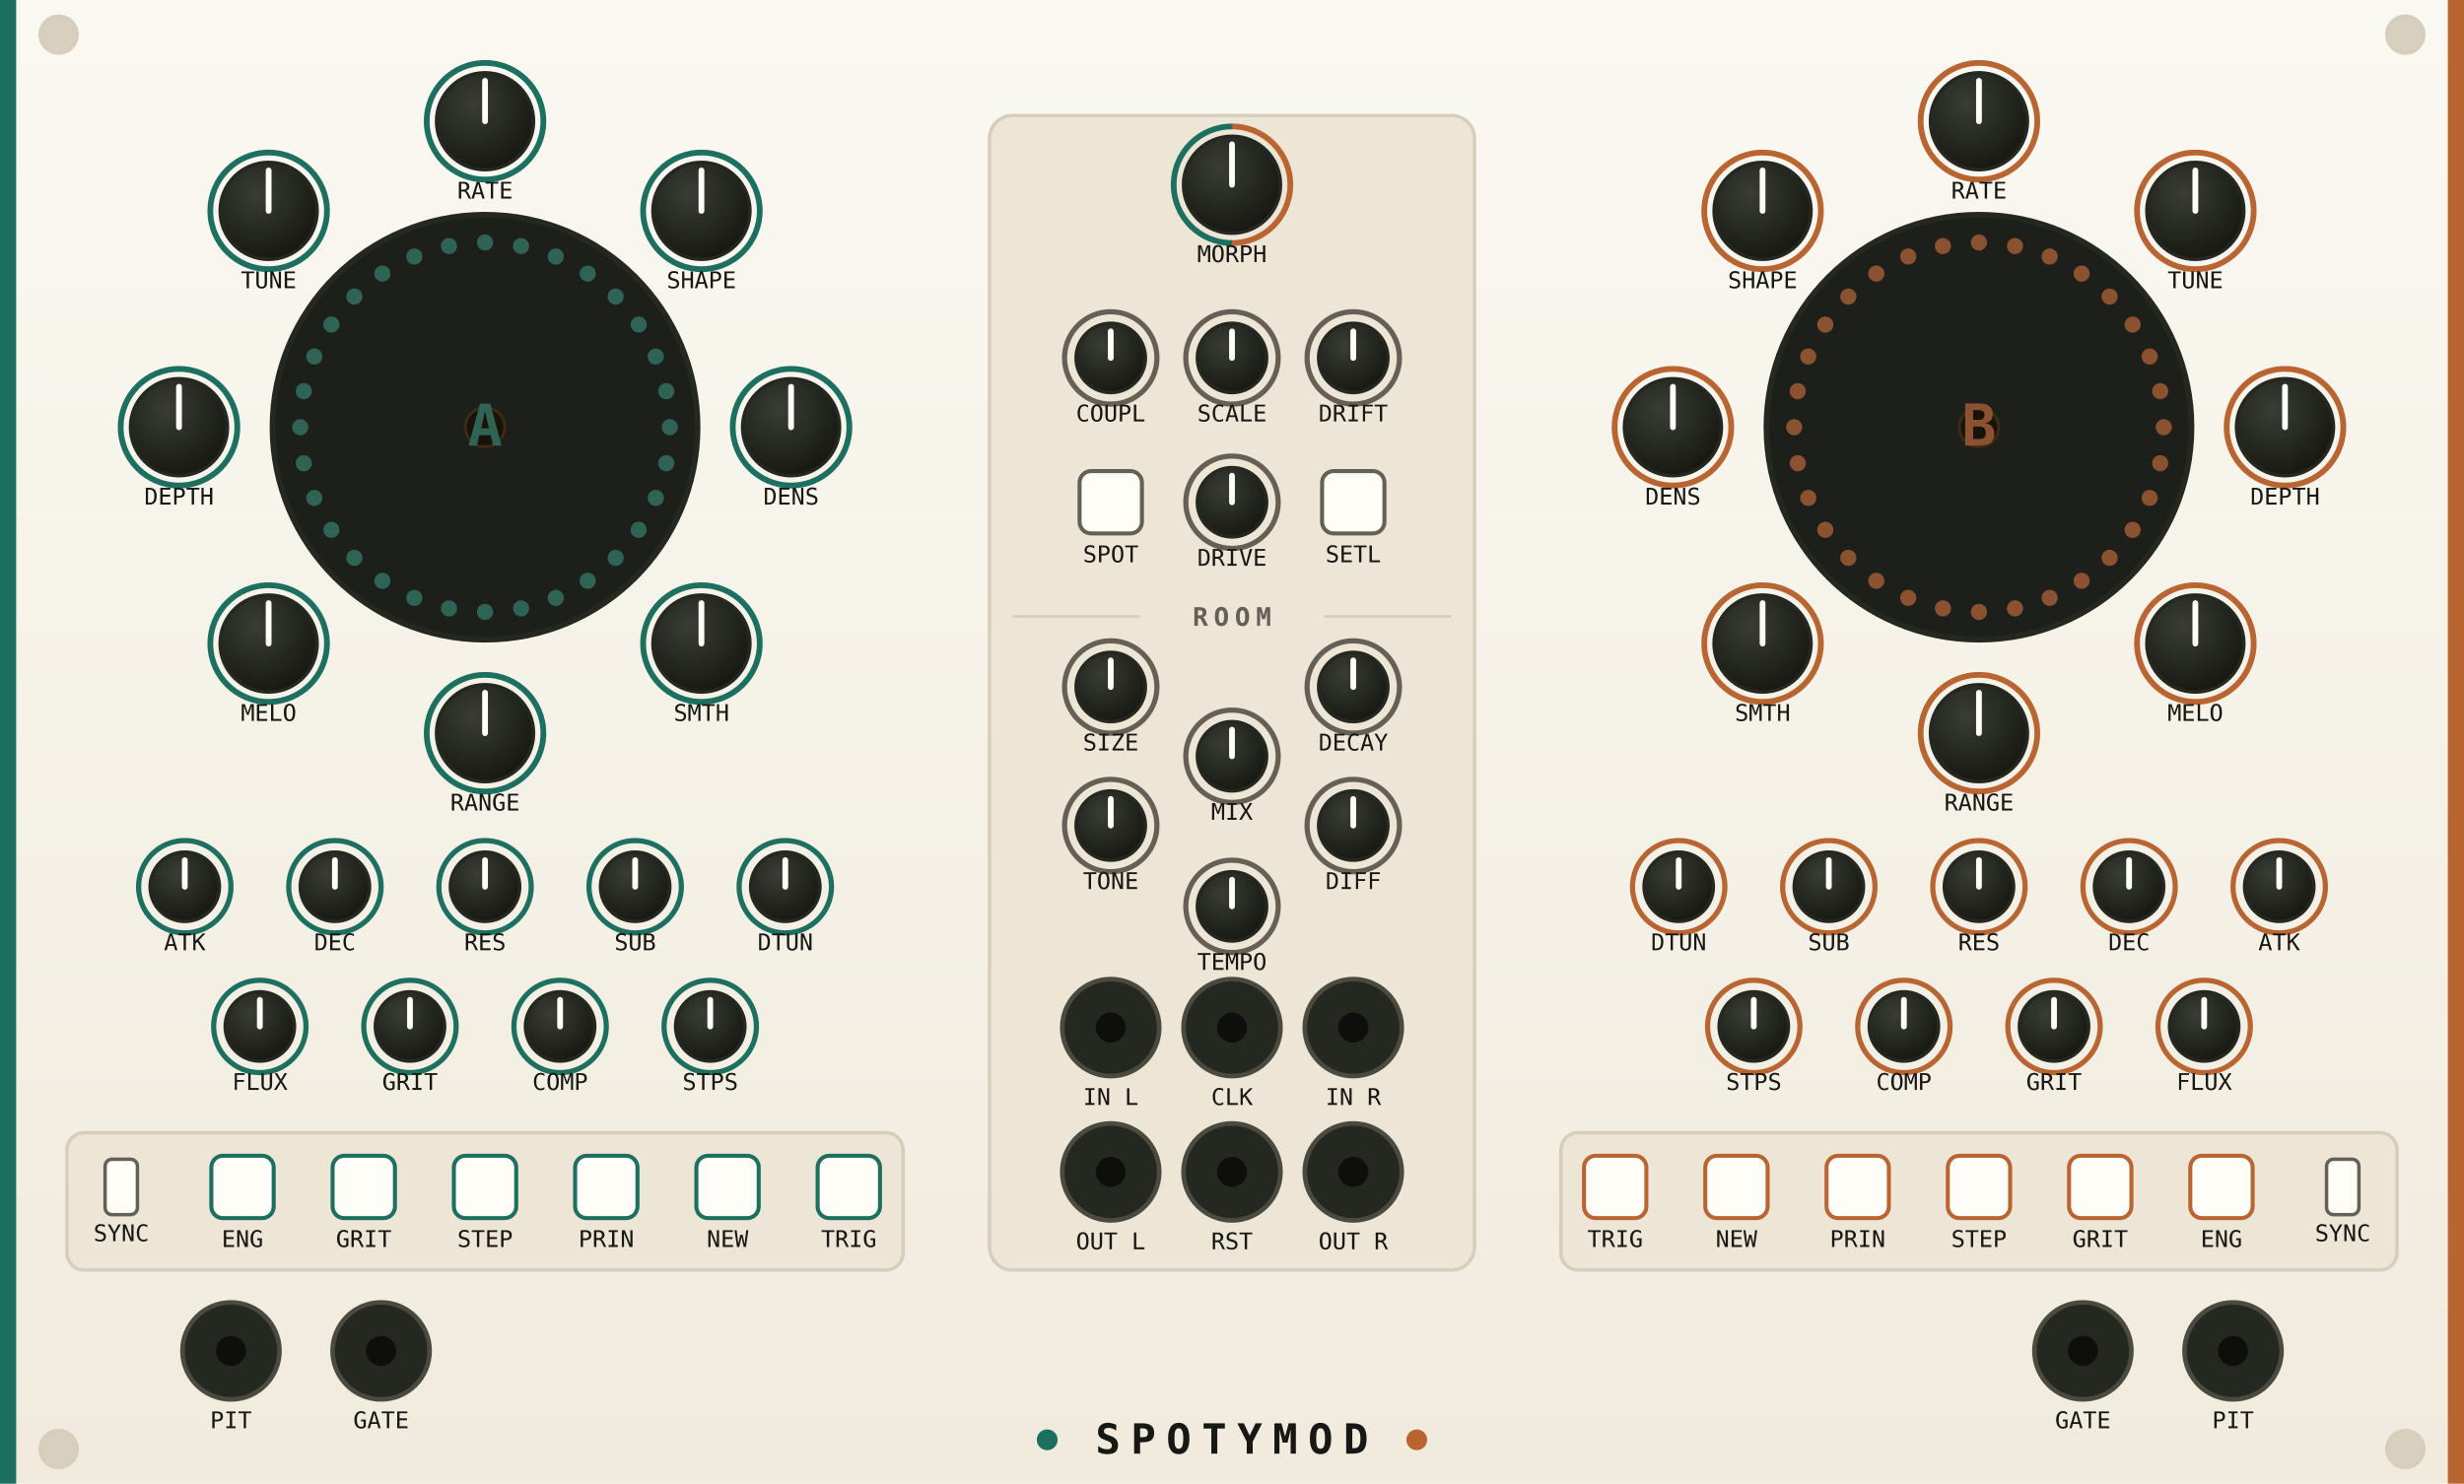
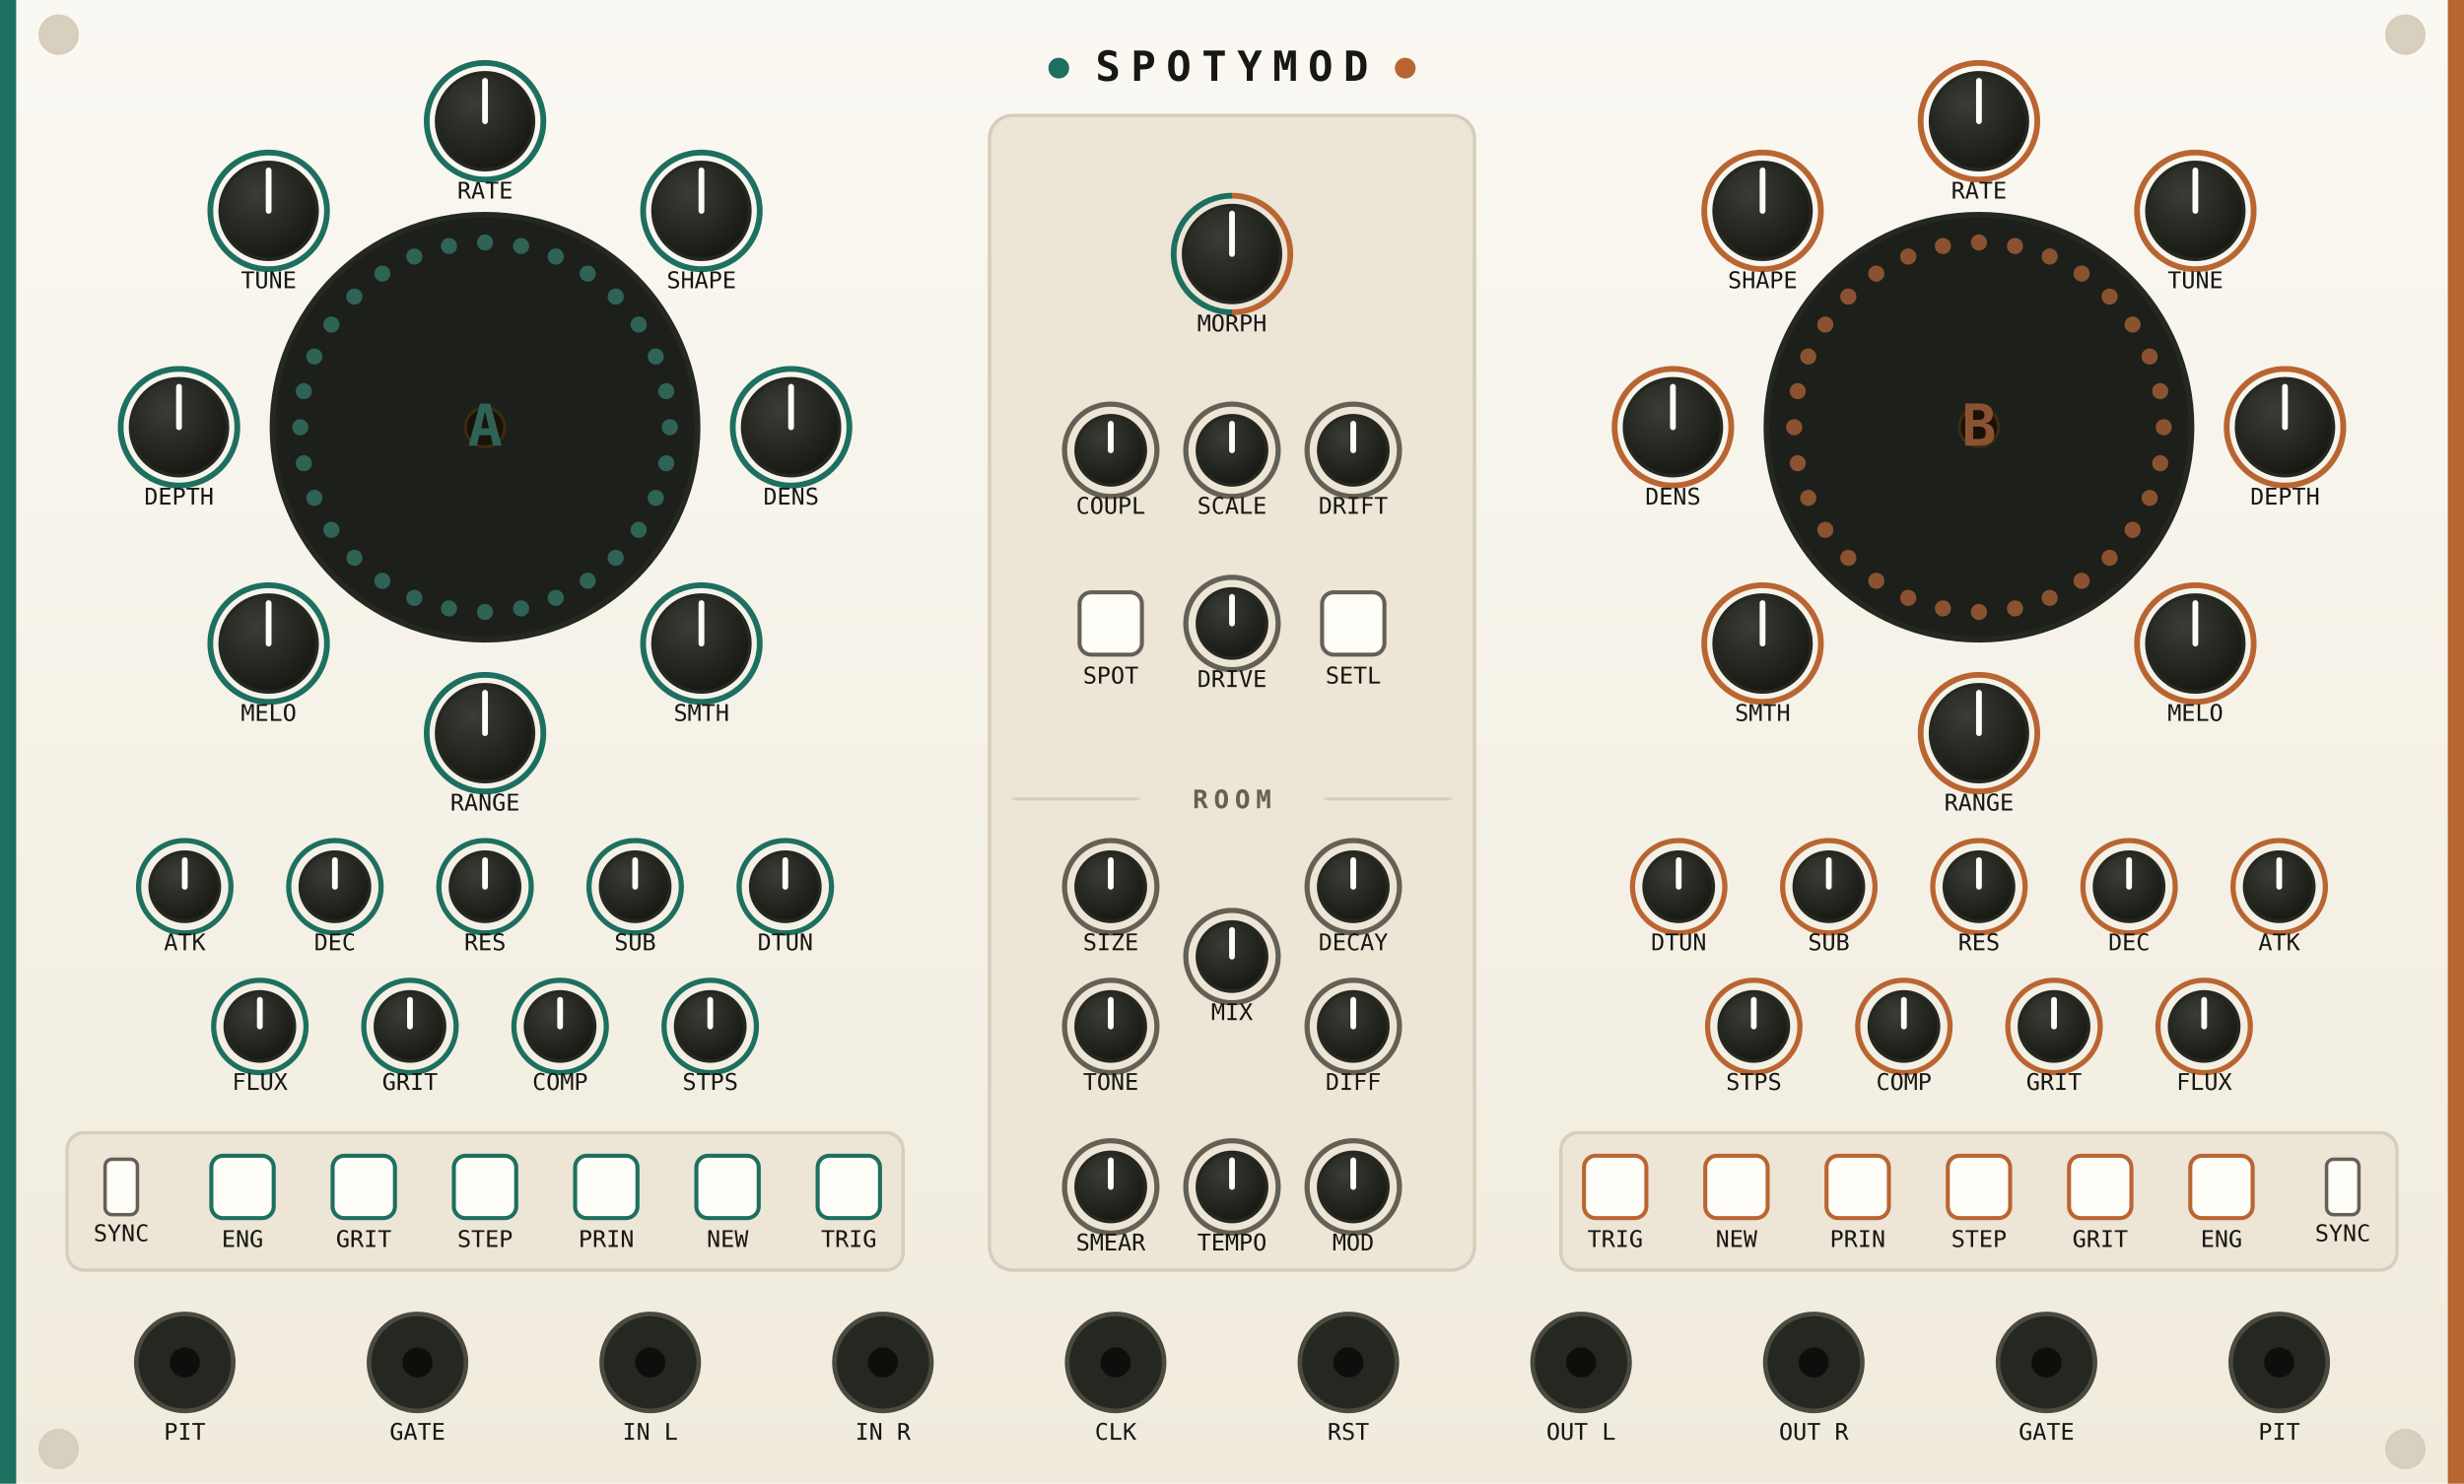
<svg xmlns="http://www.w3.org/2000/svg" width="213.360mm" height="128.500mm" viewBox="0 0 213.360 128.500">
  <defs>
    <radialGradient id="knobCap" cx="38%" cy="32%" r="75%">
      <stop offset="0%" stop-color="#3a3d35" />
      <stop offset="55%" stop-color="#252721" />
      <stop offset="100%" stop-color="#15160f" />
    </radialGradient>
    <linearGradient id="plate" x1="0" y1="0" x2="0" y2="1">
      <stop offset="0%" stop-color="#faf8f2" />
      <stop offset="100%" stop-color="#f0ebdd" />
    </linearGradient>
  </defs>
  <rect x="0" y="0" width="213.360" height="128.500" fill="url(#plate)" />
  <rect x="0" y="0" width="1.4" height="128.500" fill="#1d6f5f" />
  <rect x="211.960" y="0" width="1.4" height="128.500" fill="#b96532" />
  <circle cx="5.080" cy="3.000" r="1.6" fill="#d8d0bf" stroke="#d7cdbb" stroke-width="0.3" />
  <circle cx="5.080" cy="125.500" r="1.6" fill="#d8d0bf" stroke="#d7cdbb" stroke-width="0.3" />
  <circle cx="208.280" cy="3.000" r="1.6" fill="#d8d0bf" stroke="#d7cdbb" stroke-width="0.3" />
  <circle cx="208.280" cy="125.500" r="1.6" fill="#d8d0bf" stroke="#d7cdbb" stroke-width="0.3" />
  <rect x="85.680" y="10.0" width="42.0" height="100.0" rx="2" fill="#ede5d6" stroke="#d7cdbb" stroke-width="0.3" />
  <circle cx="42.000" cy="37.000" r="18.400" fill="#1d1f1a" stroke="#252721" stroke-width="0.5" />
  <circle cx="42.000" cy="21.000" r="0.7" fill="#2e6355" />
  <circle cx="45.121" cy="21.307" r="0.7" fill="#2e6355" />
  <circle cx="48.123" cy="22.218" r="0.7" fill="#2e6355" />
  <circle cx="50.889" cy="23.696" r="0.7" fill="#2e6355" />
  <circle cx="53.314" cy="25.686" r="0.7" fill="#2e6355" />
  <circle cx="55.304" cy="28.111" r="0.7" fill="#2e6355" />
  <circle cx="56.782" cy="30.877" r="0.7" fill="#2e6355" />
  <circle cx="57.693" cy="33.879" r="0.7" fill="#2e6355" />
  <circle cx="58.000" cy="37.000" r="0.7" fill="#2e6355" />
  <circle cx="57.693" cy="40.121" r="0.7" fill="#2e6355" />
  <circle cx="56.782" cy="43.123" r="0.7" fill="#2e6355" />
  <circle cx="55.304" cy="45.889" r="0.7" fill="#2e6355" />
  <circle cx="53.314" cy="48.314" r="0.7" fill="#2e6355" />
  <circle cx="50.889" cy="50.304" r="0.7" fill="#2e6355" />
  <circle cx="48.123" cy="51.782" r="0.7" fill="#2e6355" />
  <circle cx="45.121" cy="52.693" r="0.7" fill="#2e6355" />
  <circle cx="42.000" cy="53.000" r="0.7" fill="#2e6355" />
  <circle cx="38.879" cy="52.693" r="0.7" fill="#2e6355" />
  <circle cx="35.877" cy="51.782" r="0.7" fill="#2e6355" />
  <circle cx="33.111" cy="50.304" r="0.7" fill="#2e6355" />
  <circle cx="30.686" cy="48.314" r="0.7" fill="#2e6355" />
  <circle cx="28.696" cy="45.889" r="0.7" fill="#2e6355" />
  <circle cx="27.218" cy="43.123" r="0.7" fill="#2e6355" />
  <circle cx="26.307" cy="40.121" r="0.7" fill="#2e6355" />
  <circle cx="26.000" cy="37.000" r="0.7" fill="#2e6355" />
  <circle cx="26.307" cy="33.879" r="0.7" fill="#2e6355" />
  <circle cx="27.218" cy="30.877" r="0.7" fill="#2e6355" />
  <circle cx="28.696" cy="28.111" r="0.7" fill="#2e6355" />
  <circle cx="30.686" cy="25.686" r="0.7" fill="#2e6355" />
  <circle cx="33.111" cy="23.696" r="0.7" fill="#2e6355" />
  <circle cx="35.877" cy="22.218" r="0.7" fill="#2e6355" />
  <circle cx="38.879" cy="21.307" r="0.7" fill="#2e6355" />
  <circle cx="171.360" cy="37.000" r="18.400" fill="#1d1f1a" stroke="#252721" stroke-width="0.5" />
  <circle cx="171.360" cy="21.000" r="0.7" fill="#8a5230" />
  <circle cx="174.481" cy="21.307" r="0.7" fill="#8a5230" />
  <circle cx="177.483" cy="22.218" r="0.7" fill="#8a5230" />
  <circle cx="180.249" cy="23.696" r="0.7" fill="#8a5230" />
  <circle cx="182.674" cy="25.686" r="0.7" fill="#8a5230" />
  <circle cx="184.664" cy="28.111" r="0.7" fill="#8a5230" />
  <circle cx="186.142" cy="30.877" r="0.7" fill="#8a5230" />
  <circle cx="187.053" cy="33.879" r="0.7" fill="#8a5230" />
  <circle cx="187.360" cy="37.000" r="0.7" fill="#8a5230" />
  <circle cx="187.053" cy="40.121" r="0.7" fill="#8a5230" />
  <circle cx="186.142" cy="43.123" r="0.7" fill="#8a5230" />
  <circle cx="184.664" cy="45.889" r="0.7" fill="#8a5230" />
  <circle cx="182.674" cy="48.314" r="0.7" fill="#8a5230" />
  <circle cx="180.249" cy="50.304" r="0.7" fill="#8a5230" />
  <circle cx="177.483" cy="51.782" r="0.7" fill="#8a5230" />
  <circle cx="174.481" cy="52.693" r="0.7" fill="#8a5230" />
  <circle cx="171.360" cy="53.000" r="0.7" fill="#8a5230" />
  <circle cx="168.239" cy="52.693" r="0.7" fill="#8a5230" />
  <circle cx="165.237" cy="51.782" r="0.7" fill="#8a5230" />
  <circle cx="162.471" cy="50.304" r="0.7" fill="#8a5230" />
  <circle cx="160.046" cy="48.314" r="0.7" fill="#8a5230" />
  <circle cx="158.056" cy="45.889" r="0.7" fill="#8a5230" />
  <circle cx="156.578" cy="43.123" r="0.7" fill="#8a5230" />
  <circle cx="155.667" cy="40.121" r="0.7" fill="#8a5230" />
  <circle cx="155.360" cy="37.000" r="0.7" fill="#8a5230" />
  <circle cx="155.667" cy="33.879" r="0.7" fill="#8a5230" />
  <circle cx="156.578" cy="30.877" r="0.7" fill="#8a5230" />
  <circle cx="158.056" cy="28.111" r="0.7" fill="#8a5230" />
  <circle cx="160.046" cy="25.686" r="0.7" fill="#8a5230" />
  <circle cx="162.471" cy="23.696" r="0.7" fill="#8a5230" />
  <circle cx="165.237" cy="22.218" r="0.7" fill="#8a5230" />
  <circle cx="168.239" cy="21.307" r="0.7" fill="#8a5230" />
  <rect x="5.800" y="98.1" width="72.4" height="11.9" rx="1.5" fill="#ede5d6" stroke="#d7cdbb" stroke-width="0.3" />
  <rect x="135.160" y="98.1" width="72.4" height="11.9" rx="1.5" fill="#ede5d6" stroke="#d7cdbb" stroke-width="0.3" />
-   <line x1="87.680" y1="53.4" x2="98.680" y2="53.4" stroke="#d7cdbb" stroke-width="0.25" />
-   <line x1="114.680" y1="53.4" x2="125.680" y2="53.4" stroke="#d7cdbb" stroke-width="0.25" />
-   <circle cx="90.680" cy="124.700" r="0.9" fill="#1d6f5f" />
-   <circle cx="122.680" cy="124.700" r="0.9" fill="#b96532" />
+   <line x1="87.680" y1="69.2" x2="98.680" y2="69.2" stroke="#d7cdbb" stroke-width="0.25" />
+   <line x1="114.680" y1="69.2" x2="125.680" y2="69.2" stroke="#d7cdbb" stroke-width="0.25" />
+   <circle cx="91.680" cy="5.9" r="0.9" fill="#1d6f5f" />
+   <circle cx="121.680" cy="5.9" r="0.9" fill="#b96532" />
  <circle cx="42.000" cy="10.500" r="5.050" fill="none" stroke="#1d6f5f" stroke-width="0.5" />
  <circle cx="42.000" cy="10.500" r="4.200" fill="url(#knobCap)" stroke="#252721" stroke-width="0.3" />
  <line x1="42.000" y1="10.500" x2="42.000" y2="7.000" stroke="#fffdf7" stroke-width="0.5" stroke-linecap="round" />
  <text x="42.000" y="17.200" fill="#171713" text-anchor="middle" font-family="monospace" font-size="2.0">RATE</text>
  <circle cx="60.738" cy="18.262" r="5.050" fill="none" stroke="#1d6f5f" stroke-width="0.5" />
  <circle cx="60.738" cy="18.262" r="4.200" fill="url(#knobCap)" stroke="#252721" stroke-width="0.3" />
  <line x1="60.738" y1="18.262" x2="60.738" y2="14.762" stroke="#fffdf7" stroke-width="0.5" stroke-linecap="round" />
  <text x="60.738" y="24.962" fill="#171713" text-anchor="middle" font-family="monospace" font-size="2.0">SHAPE</text>
  <circle cx="68.500" cy="37.000" r="5.050" fill="none" stroke="#1d6f5f" stroke-width="0.5" />
  <circle cx="68.500" cy="37.000" r="4.200" fill="url(#knobCap)" stroke="#252721" stroke-width="0.3" />
  <line x1="68.500" y1="37.000" x2="68.500" y2="33.500" stroke="#fffdf7" stroke-width="0.5" stroke-linecap="round" />
  <text x="68.500" y="43.700" fill="#171713" text-anchor="middle" font-family="monospace" font-size="2.0">DENS</text>
  <circle cx="60.738" cy="55.738" r="5.050" fill="none" stroke="#1d6f5f" stroke-width="0.5" />
  <circle cx="60.738" cy="55.738" r="4.200" fill="url(#knobCap)" stroke="#252721" stroke-width="0.3" />
  <line x1="60.738" y1="55.738" x2="60.738" y2="52.238" stroke="#fffdf7" stroke-width="0.5" stroke-linecap="round" />
  <text x="60.738" y="62.438" fill="#171713" text-anchor="middle" font-family="monospace" font-size="2.0">SMTH</text>
  <circle cx="42.000" cy="63.500" r="5.050" fill="none" stroke="#1d6f5f" stroke-width="0.5" />
  <circle cx="42.000" cy="63.500" r="4.200" fill="url(#knobCap)" stroke="#252721" stroke-width="0.3" />
  <line x1="42.000" y1="63.500" x2="42.000" y2="60.000" stroke="#fffdf7" stroke-width="0.5" stroke-linecap="round" />
  <text x="42.000" y="70.200" fill="#171713" text-anchor="middle" font-family="monospace" font-size="2.0">RANGE</text>
  <circle cx="23.262" cy="55.738" r="5.050" fill="none" stroke="#1d6f5f" stroke-width="0.5" />
  <circle cx="23.262" cy="55.738" r="4.200" fill="url(#knobCap)" stroke="#252721" stroke-width="0.3" />
  <line x1="23.262" y1="55.738" x2="23.262" y2="52.238" stroke="#fffdf7" stroke-width="0.5" stroke-linecap="round" />
  <text x="23.262" y="62.438" fill="#171713" text-anchor="middle" font-family="monospace" font-size="2.0">MELO</text>
  <circle cx="15.500" cy="37.000" r="5.050" fill="none" stroke="#1d6f5f" stroke-width="0.5" />
  <circle cx="15.500" cy="37.000" r="4.200" fill="url(#knobCap)" stroke="#252721" stroke-width="0.3" />
  <line x1="15.500" y1="37.000" x2="15.500" y2="33.500" stroke="#fffdf7" stroke-width="0.5" stroke-linecap="round" />
  <text x="15.500" y="43.700" fill="#171713" text-anchor="middle" font-family="monospace" font-size="2.0">DEPTH</text>
  <circle cx="23.262" cy="18.262" r="5.050" fill="none" stroke="#1d6f5f" stroke-width="0.5" />
  <circle cx="23.262" cy="18.262" r="4.200" fill="url(#knobCap)" stroke="#252721" stroke-width="0.3" />
  <line x1="23.262" y1="18.262" x2="23.262" y2="14.762" stroke="#fffdf7" stroke-width="0.5" stroke-linecap="round" />
  <text x="23.262" y="24.962" fill="#171713" text-anchor="middle" font-family="monospace" font-size="2.0">TUNE</text>
  <circle cx="16.000" cy="76.800" r="4.000" fill="none" stroke="#1d6f5f" stroke-width="0.45" />
  <circle cx="16.000" cy="76.800" r="3.000" fill="url(#knobCap)" stroke="#252721" stroke-width="0.3" />
  <line x1="16.000" y1="76.800" x2="16.000" y2="74.500" stroke="#fffdf7" stroke-width="0.5" stroke-linecap="round" />
  <text x="16.000" y="82.300" fill="#171713" text-anchor="middle" font-family="monospace" font-size="2.0">ATK</text>
  <circle cx="29.000" cy="76.800" r="4.000" fill="none" stroke="#1d6f5f" stroke-width="0.45" />
  <circle cx="29.000" cy="76.800" r="3.000" fill="url(#knobCap)" stroke="#252721" stroke-width="0.3" />
  <line x1="29.000" y1="76.800" x2="29.000" y2="74.500" stroke="#fffdf7" stroke-width="0.5" stroke-linecap="round" />
  <text x="29.000" y="82.300" fill="#171713" text-anchor="middle" font-family="monospace" font-size="2.0">DEC</text>
  <circle cx="42.000" cy="76.800" r="4.000" fill="none" stroke="#1d6f5f" stroke-width="0.45" />
  <circle cx="42.000" cy="76.800" r="3.000" fill="url(#knobCap)" stroke="#252721" stroke-width="0.3" />
  <line x1="42.000" y1="76.800" x2="42.000" y2="74.500" stroke="#fffdf7" stroke-width="0.5" stroke-linecap="round" />
  <text x="42.000" y="82.300" fill="#171713" text-anchor="middle" font-family="monospace" font-size="2.0">RES</text>
  <circle cx="55.000" cy="76.800" r="4.000" fill="none" stroke="#1d6f5f" stroke-width="0.45" />
  <circle cx="55.000" cy="76.800" r="3.000" fill="url(#knobCap)" stroke="#252721" stroke-width="0.3" />
  <line x1="55.000" y1="76.800" x2="55.000" y2="74.500" stroke="#fffdf7" stroke-width="0.5" stroke-linecap="round" />
  <text x="55.000" y="82.300" fill="#171713" text-anchor="middle" font-family="monospace" font-size="2.0">SUB</text>
  <circle cx="68.000" cy="76.800" r="4.000" fill="none" stroke="#1d6f5f" stroke-width="0.45" />
  <circle cx="68.000" cy="76.800" r="3.000" fill="url(#knobCap)" stroke="#252721" stroke-width="0.3" />
  <line x1="68.000" y1="76.800" x2="68.000" y2="74.500" stroke="#fffdf7" stroke-width="0.5" stroke-linecap="round" />
  <text x="68.000" y="82.300" fill="#171713" text-anchor="middle" font-family="monospace" font-size="2.0">DTUN</text>
  <circle cx="22.500" cy="88.900" r="4.000" fill="none" stroke="#1d6f5f" stroke-width="0.45" />
  <circle cx="22.500" cy="88.900" r="3.000" fill="url(#knobCap)" stroke="#252721" stroke-width="0.3" />
  <line x1="22.500" y1="88.900" x2="22.500" y2="86.600" stroke="#fffdf7" stroke-width="0.5" stroke-linecap="round" />
  <text x="22.500" y="94.400" fill="#171713" text-anchor="middle" font-family="monospace" font-size="2.0">FLUX</text>
  <circle cx="35.500" cy="88.900" r="4.000" fill="none" stroke="#1d6f5f" stroke-width="0.45" />
  <circle cx="35.500" cy="88.900" r="3.000" fill="url(#knobCap)" stroke="#252721" stroke-width="0.3" />
  <line x1="35.500" y1="88.900" x2="35.500" y2="86.600" stroke="#fffdf7" stroke-width="0.5" stroke-linecap="round" />
  <text x="35.500" y="94.400" fill="#171713" text-anchor="middle" font-family="monospace" font-size="2.0">GRIT</text>
  <circle cx="48.500" cy="88.900" r="4.000" fill="none" stroke="#1d6f5f" stroke-width="0.45" />
  <circle cx="48.500" cy="88.900" r="3.000" fill="url(#knobCap)" stroke="#252721" stroke-width="0.3" />
  <line x1="48.500" y1="88.900" x2="48.500" y2="86.600" stroke="#fffdf7" stroke-width="0.5" stroke-linecap="round" />
  <text x="48.500" y="94.400" fill="#171713" text-anchor="middle" font-family="monospace" font-size="2.0">COMP</text>
  <circle cx="61.500" cy="88.900" r="4.000" fill="none" stroke="#1d6f5f" stroke-width="0.45" />
  <circle cx="61.500" cy="88.900" r="3.000" fill="url(#knobCap)" stroke="#252721" stroke-width="0.3" />
  <line x1="61.500" y1="88.900" x2="61.500" y2="86.600" stroke="#fffdf7" stroke-width="0.5" stroke-linecap="round" />
  <text x="61.500" y="94.400" fill="#171713" text-anchor="middle" font-family="monospace" font-size="2.0">STPS</text>
  <rect x="9.100" y="100.400" width="2.8" height="4.8" rx="0.6" fill="#fffdf7" stroke="#656056" stroke-width="0.3" />
  <text x="10.500" y="107.500" fill="#171713" text-anchor="middle" font-family="monospace" font-size="2.0">SYNC</text>
  <rect x="18.300" y="100.100" width="5.400" height="5.400" rx="1.0" fill="#fffdf7" stroke="#1d6f5f" stroke-width="0.35" />
  <text x="21.000" y="108.000" fill="#171713" text-anchor="middle" font-family="monospace" font-size="2.0">ENG</text>
  <rect x="28.800" y="100.100" width="5.400" height="5.400" rx="1.0" fill="#fffdf7" stroke="#1d6f5f" stroke-width="0.35" />
  <text x="31.500" y="108.000" fill="#171713" text-anchor="middle" font-family="monospace" font-size="2.0">GRIT</text>
  <rect x="39.300" y="100.100" width="5.400" height="5.400" rx="1.0" fill="#fffdf7" stroke="#1d6f5f" stroke-width="0.35" />
  <text x="42.000" y="108.000" fill="#171713" text-anchor="middle" font-family="monospace" font-size="2.0">STEP</text>
  <rect x="49.800" y="100.100" width="5.400" height="5.400" rx="1.0" fill="#fffdf7" stroke="#1d6f5f" stroke-width="0.35" />
  <text x="52.500" y="108.000" fill="#171713" text-anchor="middle" font-family="monospace" font-size="2.0">PRIN</text>
  <rect x="60.300" y="100.100" width="5.400" height="5.400" rx="1.0" fill="#fffdf7" stroke="#1d6f5f" stroke-width="0.35" />
  <text x="63.000" y="108.000" fill="#171713" text-anchor="middle" font-family="monospace" font-size="2.0">NEW</text>
  <rect x="70.800" y="100.100" width="5.400" height="5.400" rx="1.0" fill="#fffdf7" stroke="#1d6f5f" stroke-width="0.35" />
  <text x="73.500" y="108.000" fill="#171713" text-anchor="middle" font-family="monospace" font-size="2.0">TRIG</text>
  <circle cx="171.360" cy="10.500" r="5.050" fill="none" stroke="#b96532" stroke-width="0.5" />
  <circle cx="171.360" cy="10.500" r="4.200" fill="url(#knobCap)" stroke="#252721" stroke-width="0.3" />
  <line x1="171.360" y1="10.500" x2="171.360" y2="7.000" stroke="#fffdf7" stroke-width="0.5" stroke-linecap="round" />
  <text x="171.360" y="17.200" fill="#171713" text-anchor="middle" font-family="monospace" font-size="2.0">RATE</text>
  <circle cx="152.622" cy="18.262" r="5.050" fill="none" stroke="#b96532" stroke-width="0.5" />
  <circle cx="152.622" cy="18.262" r="4.200" fill="url(#knobCap)" stroke="#252721" stroke-width="0.3" />
  <line x1="152.622" y1="18.262" x2="152.622" y2="14.762" stroke="#fffdf7" stroke-width="0.5" stroke-linecap="round" />
  <text x="152.622" y="24.962" fill="#171713" text-anchor="middle" font-family="monospace" font-size="2.0">SHAPE</text>
  <circle cx="144.860" cy="37.000" r="5.050" fill="none" stroke="#b96532" stroke-width="0.5" />
  <circle cx="144.860" cy="37.000" r="4.200" fill="url(#knobCap)" stroke="#252721" stroke-width="0.3" />
  <line x1="144.860" y1="37.000" x2="144.860" y2="33.500" stroke="#fffdf7" stroke-width="0.5" stroke-linecap="round" />
  <text x="144.860" y="43.700" fill="#171713" text-anchor="middle" font-family="monospace" font-size="2.0">DENS</text>
  <circle cx="152.622" cy="55.738" r="5.050" fill="none" stroke="#b96532" stroke-width="0.5" />
  <circle cx="152.622" cy="55.738" r="4.200" fill="url(#knobCap)" stroke="#252721" stroke-width="0.3" />
  <line x1="152.622" y1="55.738" x2="152.622" y2="52.238" stroke="#fffdf7" stroke-width="0.5" stroke-linecap="round" />
  <text x="152.622" y="62.438" fill="#171713" text-anchor="middle" font-family="monospace" font-size="2.0">SMTH</text>
  <circle cx="171.360" cy="63.500" r="5.050" fill="none" stroke="#b96532" stroke-width="0.5" />
  <circle cx="171.360" cy="63.500" r="4.200" fill="url(#knobCap)" stroke="#252721" stroke-width="0.3" />
  <line x1="171.360" y1="63.500" x2="171.360" y2="60.000" stroke="#fffdf7" stroke-width="0.5" stroke-linecap="round" />
  <text x="171.360" y="70.200" fill="#171713" text-anchor="middle" font-family="monospace" font-size="2.0">RANGE</text>
  <circle cx="190.098" cy="55.738" r="5.050" fill="none" stroke="#b96532" stroke-width="0.5" />
  <circle cx="190.098" cy="55.738" r="4.200" fill="url(#knobCap)" stroke="#252721" stroke-width="0.3" />
  <line x1="190.098" y1="55.738" x2="190.098" y2="52.238" stroke="#fffdf7" stroke-width="0.5" stroke-linecap="round" />
  <text x="190.098" y="62.438" fill="#171713" text-anchor="middle" font-family="monospace" font-size="2.0">MELO</text>
  <circle cx="197.860" cy="37.000" r="5.050" fill="none" stroke="#b96532" stroke-width="0.5" />
  <circle cx="197.860" cy="37.000" r="4.200" fill="url(#knobCap)" stroke="#252721" stroke-width="0.3" />
  <line x1="197.860" y1="37.000" x2="197.860" y2="33.500" stroke="#fffdf7" stroke-width="0.5" stroke-linecap="round" />
  <text x="197.860" y="43.700" fill="#171713" text-anchor="middle" font-family="monospace" font-size="2.0">DEPTH</text>
  <circle cx="190.098" cy="18.262" r="5.050" fill="none" stroke="#b96532" stroke-width="0.5" />
  <circle cx="190.098" cy="18.262" r="4.200" fill="url(#knobCap)" stroke="#252721" stroke-width="0.3" />
  <line x1="190.098" y1="18.262" x2="190.098" y2="14.762" stroke="#fffdf7" stroke-width="0.5" stroke-linecap="round" />
  <text x="190.098" y="24.962" fill="#171713" text-anchor="middle" font-family="monospace" font-size="2.0">TUNE</text>
  <circle cx="197.360" cy="76.800" r="4.000" fill="none" stroke="#b96532" stroke-width="0.45" />
  <circle cx="197.360" cy="76.800" r="3.000" fill="url(#knobCap)" stroke="#252721" stroke-width="0.3" />
  <line x1="197.360" y1="76.800" x2="197.360" y2="74.500" stroke="#fffdf7" stroke-width="0.5" stroke-linecap="round" />
  <text x="197.360" y="82.300" fill="#171713" text-anchor="middle" font-family="monospace" font-size="2.0">ATK</text>
  <circle cx="184.360" cy="76.800" r="4.000" fill="none" stroke="#b96532" stroke-width="0.45" />
  <circle cx="184.360" cy="76.800" r="3.000" fill="url(#knobCap)" stroke="#252721" stroke-width="0.3" />
  <line x1="184.360" y1="76.800" x2="184.360" y2="74.500" stroke="#fffdf7" stroke-width="0.5" stroke-linecap="round" />
  <text x="184.360" y="82.300" fill="#171713" text-anchor="middle" font-family="monospace" font-size="2.0">DEC</text>
  <circle cx="171.360" cy="76.800" r="4.000" fill="none" stroke="#b96532" stroke-width="0.45" />
  <circle cx="171.360" cy="76.800" r="3.000" fill="url(#knobCap)" stroke="#252721" stroke-width="0.3" />
  <line x1="171.360" y1="76.800" x2="171.360" y2="74.500" stroke="#fffdf7" stroke-width="0.5" stroke-linecap="round" />
  <text x="171.360" y="82.300" fill="#171713" text-anchor="middle" font-family="monospace" font-size="2.0">RES</text>
  <circle cx="158.360" cy="76.800" r="4.000" fill="none" stroke="#b96532" stroke-width="0.45" />
  <circle cx="158.360" cy="76.800" r="3.000" fill="url(#knobCap)" stroke="#252721" stroke-width="0.3" />
  <line x1="158.360" y1="76.800" x2="158.360" y2="74.500" stroke="#fffdf7" stroke-width="0.5" stroke-linecap="round" />
  <text x="158.360" y="82.300" fill="#171713" text-anchor="middle" font-family="monospace" font-size="2.0">SUB</text>
  <circle cx="145.360" cy="76.800" r="4.000" fill="none" stroke="#b96532" stroke-width="0.45" />
  <circle cx="145.360" cy="76.800" r="3.000" fill="url(#knobCap)" stroke="#252721" stroke-width="0.3" />
  <line x1="145.360" y1="76.800" x2="145.360" y2="74.500" stroke="#fffdf7" stroke-width="0.5" stroke-linecap="round" />
  <text x="145.360" y="82.300" fill="#171713" text-anchor="middle" font-family="monospace" font-size="2.0">DTUN</text>
  <circle cx="190.860" cy="88.900" r="4.000" fill="none" stroke="#b96532" stroke-width="0.45" />
  <circle cx="190.860" cy="88.900" r="3.000" fill="url(#knobCap)" stroke="#252721" stroke-width="0.3" />
  <line x1="190.860" y1="88.900" x2="190.860" y2="86.600" stroke="#fffdf7" stroke-width="0.5" stroke-linecap="round" />
  <text x="190.860" y="94.400" fill="#171713" text-anchor="middle" font-family="monospace" font-size="2.0">FLUX</text>
  <circle cx="177.860" cy="88.900" r="4.000" fill="none" stroke="#b96532" stroke-width="0.45" />
  <circle cx="177.860" cy="88.900" r="3.000" fill="url(#knobCap)" stroke="#252721" stroke-width="0.3" />
  <line x1="177.860" y1="88.900" x2="177.860" y2="86.600" stroke="#fffdf7" stroke-width="0.5" stroke-linecap="round" />
  <text x="177.860" y="94.400" fill="#171713" text-anchor="middle" font-family="monospace" font-size="2.0">GRIT</text>
  <circle cx="164.860" cy="88.900" r="4.000" fill="none" stroke="#b96532" stroke-width="0.45" />
  <circle cx="164.860" cy="88.900" r="3.000" fill="url(#knobCap)" stroke="#252721" stroke-width="0.3" />
  <line x1="164.860" y1="88.900" x2="164.860" y2="86.600" stroke="#fffdf7" stroke-width="0.5" stroke-linecap="round" />
  <text x="164.860" y="94.400" fill="#171713" text-anchor="middle" font-family="monospace" font-size="2.0">COMP</text>
  <circle cx="151.860" cy="88.900" r="4.000" fill="none" stroke="#b96532" stroke-width="0.45" />
  <circle cx="151.860" cy="88.900" r="3.000" fill="url(#knobCap)" stroke="#252721" stroke-width="0.3" />
  <line x1="151.860" y1="88.900" x2="151.860" y2="86.600" stroke="#fffdf7" stroke-width="0.5" stroke-linecap="round" />
  <text x="151.860" y="94.400" fill="#171713" text-anchor="middle" font-family="monospace" font-size="2.0">STPS</text>
  <rect x="201.460" y="100.400" width="2.8" height="4.8" rx="0.6" fill="#fffdf7" stroke="#656056" stroke-width="0.3" />
  <text x="202.860" y="107.500" fill="#171713" text-anchor="middle" font-family="monospace" font-size="2.0">SYNC</text>
  <rect x="189.660" y="100.100" width="5.400" height="5.400" rx="1.0" fill="#fffdf7" stroke="#b96532" stroke-width="0.35" />
  <text x="192.360" y="108.000" fill="#171713" text-anchor="middle" font-family="monospace" font-size="2.0">ENG</text>
  <rect x="179.160" y="100.100" width="5.400" height="5.400" rx="1.0" fill="#fffdf7" stroke="#b96532" stroke-width="0.35" />
  <text x="181.860" y="108.000" fill="#171713" text-anchor="middle" font-family="monospace" font-size="2.0">GRIT</text>
  <rect x="168.660" y="100.100" width="5.400" height="5.400" rx="1.0" fill="#fffdf7" stroke="#b96532" stroke-width="0.35" />
  <text x="171.360" y="108.000" fill="#171713" text-anchor="middle" font-family="monospace" font-size="2.0">STEP</text>
  <rect x="158.160" y="100.100" width="5.400" height="5.400" rx="1.0" fill="#fffdf7" stroke="#b96532" stroke-width="0.35" />
  <text x="160.860" y="108.000" fill="#171713" text-anchor="middle" font-family="monospace" font-size="2.0">PRIN</text>
  <rect x="147.660" y="100.100" width="5.400" height="5.400" rx="1.0" fill="#fffdf7" stroke="#b96532" stroke-width="0.35" />
  <text x="150.360" y="108.000" fill="#171713" text-anchor="middle" font-family="monospace" font-size="2.0">NEW</text>
  <rect x="137.160" y="100.100" width="5.400" height="5.400" rx="1.0" fill="#fffdf7" stroke="#b96532" stroke-width="0.35" />
  <text x="139.860" y="108.000" fill="#171713" text-anchor="middle" font-family="monospace" font-size="2.0">TRIG</text>
-   <path d="M 106.680 10.950 A 5.050 5.050 0 0 0 106.680 21.050" fill="none" stroke="#1d6f5f" stroke-width="0.5" />
-   <path d="M 106.680 10.950 A 5.050 5.050 0 0 1 106.680 21.050" fill="none" stroke="#b96532" stroke-width="0.5" />
-   <circle cx="106.680" cy="16.000" r="4.200" fill="url(#knobCap)" stroke="#252721" stroke-width="0.3" />
-   <line x1="106.680" y1="16.000" x2="106.680" y2="12.500" stroke="#fffdf7" stroke-width="0.5" stroke-linecap="round" />
-   <text x="106.680" y="22.700" fill="#171713" text-anchor="middle" font-family="monospace" font-size="2.0">MORPH</text>
-   <circle cx="96.180" cy="31.000" r="4.000" fill="none" stroke="#656056" stroke-width="0.45" />
-   <circle cx="96.180" cy="31.000" r="3.000" fill="url(#knobCap)" stroke="#252721" stroke-width="0.3" />
-   <line x1="96.180" y1="31.000" x2="96.180" y2="28.700" stroke="#fffdf7" stroke-width="0.5" stroke-linecap="round" />
-   <text x="96.180" y="36.500" fill="#171713" text-anchor="middle" font-family="monospace" font-size="2.0">COUPL</text>
-   <circle cx="106.680" cy="31.000" r="4.000" fill="none" stroke="#656056" stroke-width="0.45" />
-   <circle cx="106.680" cy="31.000" r="3.000" fill="url(#knobCap)" stroke="#252721" stroke-width="0.3" />
-   <line x1="106.680" y1="31.000" x2="106.680" y2="28.700" stroke="#fffdf7" stroke-width="0.5" stroke-linecap="round" />
-   <text x="106.680" y="36.500" fill="#171713" text-anchor="middle" font-family="monospace" font-size="2.0">SCALE</text>
-   <circle cx="117.180" cy="31.000" r="4.000" fill="none" stroke="#656056" stroke-width="0.45" />
-   <circle cx="117.180" cy="31.000" r="3.000" fill="url(#knobCap)" stroke="#252721" stroke-width="0.3" />
-   <line x1="117.180" y1="31.000" x2="117.180" y2="28.700" stroke="#fffdf7" stroke-width="0.5" stroke-linecap="round" />
-   <text x="117.180" y="36.500" fill="#171713" text-anchor="middle" font-family="monospace" font-size="2.0">DRIFT</text>
-   <rect x="93.480" y="40.800" width="5.400" height="5.400" rx="1.0" fill="#fffdf7" stroke="#656056" stroke-width="0.35" />
-   <text x="96.180" y="48.700" fill="#171713" text-anchor="middle" font-family="monospace" font-size="2.0">SPOT</text>
-   <circle cx="106.680" cy="43.500" r="4.000" fill="none" stroke="#656056" stroke-width="0.45" />
-   <circle cx="106.680" cy="43.500" r="3.000" fill="url(#knobCap)" stroke="#252721" stroke-width="0.3" />
-   <line x1="106.680" y1="43.500" x2="106.680" y2="41.200" stroke="#fffdf7" stroke-width="0.5" stroke-linecap="round" />
-   <text x="106.680" y="49.000" fill="#171713" text-anchor="middle" font-family="monospace" font-size="2.0">DRIVE</text>
-   <rect x="114.480" y="40.800" width="5.400" height="5.400" rx="1.0" fill="#fffdf7" stroke="#656056" stroke-width="0.35" />
-   <text x="117.180" y="48.700" fill="#171713" text-anchor="middle" font-family="monospace" font-size="2.0">SETL</text>
-   <circle cx="96.180" cy="59.500" r="4.000" fill="none" stroke="#656056" stroke-width="0.45" />
-   <circle cx="96.180" cy="59.500" r="3.000" fill="url(#knobCap)" stroke="#252721" stroke-width="0.3" />
-   <line x1="96.180" y1="59.500" x2="96.180" y2="57.200" stroke="#fffdf7" stroke-width="0.5" stroke-linecap="round" />
-   <text x="96.180" y="65.000" fill="#171713" text-anchor="middle" font-family="monospace" font-size="2.0">SIZE</text>
-   <circle cx="117.180" cy="59.500" r="4.000" fill="none" stroke="#656056" stroke-width="0.45" />
-   <circle cx="117.180" cy="59.500" r="3.000" fill="url(#knobCap)" stroke="#252721" stroke-width="0.3" />
-   <line x1="117.180" y1="59.500" x2="117.180" y2="57.200" stroke="#fffdf7" stroke-width="0.5" stroke-linecap="round" />
-   <text x="117.180" y="65.000" fill="#171713" text-anchor="middle" font-family="monospace" font-size="2.0">DECAY</text>
-   <circle cx="96.180" cy="71.500" r="4.000" fill="none" stroke="#656056" stroke-width="0.45" />
-   <circle cx="96.180" cy="71.500" r="3.000" fill="url(#knobCap)" stroke="#252721" stroke-width="0.3" />
-   <line x1="96.180" y1="71.500" x2="96.180" y2="69.200" stroke="#fffdf7" stroke-width="0.5" stroke-linecap="round" />
-   <text x="96.180" y="77.000" fill="#171713" text-anchor="middle" font-family="monospace" font-size="2.0">TONE</text>
-   <circle cx="117.180" cy="71.500" r="4.000" fill="none" stroke="#656056" stroke-width="0.45" />
-   <circle cx="117.180" cy="71.500" r="3.000" fill="url(#knobCap)" stroke="#252721" stroke-width="0.3" />
-   <line x1="117.180" y1="71.500" x2="117.180" y2="69.200" stroke="#fffdf7" stroke-width="0.5" stroke-linecap="round" />
-   <text x="117.180" y="77.000" fill="#171713" text-anchor="middle" font-family="monospace" font-size="2.0">DIFF</text>
-   <circle cx="106.680" cy="65.500" r="4.000" fill="none" stroke="#656056" stroke-width="0.45" />
-   <circle cx="106.680" cy="65.500" r="3.000" fill="url(#knobCap)" stroke="#252721" stroke-width="0.3" />
-   <line x1="106.680" y1="65.500" x2="106.680" y2="63.200" stroke="#fffdf7" stroke-width="0.5" stroke-linecap="round" />
-   <text x="106.680" y="71.000" fill="#171713" text-anchor="middle" font-family="monospace" font-size="2.0">MIX</text>
-   <circle cx="106.680" cy="78.500" r="4.000" fill="none" stroke="#656056" stroke-width="0.45" />
-   <circle cx="106.680" cy="78.500" r="3.000" fill="url(#knobCap)" stroke="#252721" stroke-width="0.3" />
-   <line x1="106.680" y1="78.500" x2="106.680" y2="76.200" stroke="#fffdf7" stroke-width="0.5" stroke-linecap="round" />
-   <text x="106.680" y="84.000" fill="#171713" text-anchor="middle" font-family="monospace" font-size="2.0">TEMPO</text>
-   <circle cx="96.180" cy="89.000" r="4.200" fill="#252721" stroke="#4a4a40" stroke-width="0.4" />
-   <circle cx="96.180" cy="89.000" r="1.3" fill="#0e0e0c" />
-   <text x="96.180" y="95.700" fill="#171713" text-anchor="middle" font-family="monospace" font-size="2.0">IN L</text>
-   <circle cx="117.180" cy="89.000" r="4.200" fill="#252721" stroke="#4a4a40" stroke-width="0.4" />
-   <circle cx="117.180" cy="89.000" r="1.3" fill="#0e0e0c" />
-   <text x="117.180" y="95.700" fill="#171713" text-anchor="middle" font-family="monospace" font-size="2.0">IN R</text>
-   <circle cx="106.680" cy="89.000" r="4.200" fill="#252721" stroke="#4a4a40" stroke-width="0.4" />
-   <circle cx="106.680" cy="89.000" r="1.3" fill="#0e0e0c" />
-   <text x="106.680" y="95.700" fill="#171713" text-anchor="middle" font-family="monospace" font-size="2.0">CLK</text>
-   <circle cx="106.680" cy="101.500" r="4.200" fill="#252721" stroke="#4a4a40" stroke-width="0.4" />
-   <circle cx="106.680" cy="101.500" r="1.3" fill="#0e0e0c" />
-   <text x="106.680" y="108.200" fill="#171713" text-anchor="middle" font-family="monospace" font-size="2.0">RST</text>
-   <circle cx="96.180" cy="101.500" r="4.200" fill="#252721" stroke="#4a4a40" stroke-width="0.4" />
-   <circle cx="96.180" cy="101.500" r="1.3" fill="#0e0e0c" />
-   <text x="96.180" y="108.200" fill="#171713" text-anchor="middle" font-family="monospace" font-size="2.0">OUT L</text>
-   <circle cx="117.180" cy="101.500" r="4.200" fill="#252721" stroke="#4a4a40" stroke-width="0.4" />
-   <circle cx="117.180" cy="101.500" r="1.3" fill="#0e0e0c" />
-   <text x="117.180" y="108.200" fill="#171713" text-anchor="middle" font-family="monospace" font-size="2.0">OUT R</text>
-   <circle cx="20.000" cy="117.000" r="4.200" fill="#252721" stroke="#4a4a40" stroke-width="0.4" />
-   <circle cx="20.000" cy="117.000" r="1.3" fill="#0e0e0c" />
-   <text x="20.000" y="123.700" fill="#171713" text-anchor="middle" font-family="monospace" font-size="2.0">PIT</text>
-   <circle cx="33.000" cy="117.000" r="4.200" fill="#252721" stroke="#4a4a40" stroke-width="0.4" />
-   <circle cx="33.000" cy="117.000" r="1.3" fill="#0e0e0c" />
-   <text x="33.000" y="123.700" fill="#171713" text-anchor="middle" font-family="monospace" font-size="2.0">GATE</text>
-   <circle cx="193.360" cy="117.000" r="4.200" fill="#252721" stroke="#4a4a40" stroke-width="0.4" />
-   <circle cx="193.360" cy="117.000" r="1.3" fill="#0e0e0c" />
-   <text x="193.360" y="123.700" fill="#171713" text-anchor="middle" font-family="monospace" font-size="2.0">PIT</text>
-   <circle cx="180.360" cy="117.000" r="4.200" fill="#252721" stroke="#4a4a40" stroke-width="0.4" />
-   <circle cx="180.360" cy="117.000" r="1.3" fill="#0e0e0c" />
-   <text x="180.360" y="123.700" fill="#171713" text-anchor="middle" font-family="monospace" font-size="2.0">GATE</text>
+   <path d="M 106.680 16.950 A 5.050 5.050 0 0 0 106.680 27.050" fill="none" stroke="#1d6f5f" stroke-width="0.5" />
+   <path d="M 106.680 16.950 A 5.050 5.050 0 0 1 106.680 27.050" fill="none" stroke="#b96532" stroke-width="0.5" />
+   <circle cx="106.680" cy="22.000" r="4.200" fill="url(#knobCap)" stroke="#252721" stroke-width="0.3" />
+   <line x1="106.680" y1="22.000" x2="106.680" y2="18.500" stroke="#fffdf7" stroke-width="0.5" stroke-linecap="round" />
+   <text x="106.680" y="28.700" fill="#171713" text-anchor="middle" font-family="monospace" font-size="2.0">MORPH</text>
+   <circle cx="96.180" cy="39.000" r="4.000" fill="none" stroke="#656056" stroke-width="0.45" />
+   <circle cx="96.180" cy="39.000" r="3.000" fill="url(#knobCap)" stroke="#252721" stroke-width="0.3" />
+   <line x1="96.180" y1="39.000" x2="96.180" y2="36.700" stroke="#fffdf7" stroke-width="0.5" stroke-linecap="round" />
+   <text x="96.180" y="44.500" fill="#171713" text-anchor="middle" font-family="monospace" font-size="2.0">COUPL</text>
+   <circle cx="106.680" cy="39.000" r="4.000" fill="none" stroke="#656056" stroke-width="0.45" />
+   <circle cx="106.680" cy="39.000" r="3.000" fill="url(#knobCap)" stroke="#252721" stroke-width="0.3" />
+   <line x1="106.680" y1="39.000" x2="106.680" y2="36.700" stroke="#fffdf7" stroke-width="0.5" stroke-linecap="round" />
+   <text x="106.680" y="44.500" fill="#171713" text-anchor="middle" font-family="monospace" font-size="2.0">SCALE</text>
+   <circle cx="117.180" cy="39.000" r="4.000" fill="none" stroke="#656056" stroke-width="0.45" />
+   <circle cx="117.180" cy="39.000" r="3.000" fill="url(#knobCap)" stroke="#252721" stroke-width="0.3" />
+   <line x1="117.180" y1="39.000" x2="117.180" y2="36.700" stroke="#fffdf7" stroke-width="0.5" stroke-linecap="round" />
+   <text x="117.180" y="44.500" fill="#171713" text-anchor="middle" font-family="monospace" font-size="2.0">DRIFT</text>
+   <rect x="93.480" y="51.300" width="5.400" height="5.400" rx="1.0" fill="#fffdf7" stroke="#656056" stroke-width="0.35" />
+   <text x="96.180" y="59.200" fill="#171713" text-anchor="middle" font-family="monospace" font-size="2.0">SPOT</text>
+   <circle cx="106.680" cy="54.000" r="4.000" fill="none" stroke="#656056" stroke-width="0.45" />
+   <circle cx="106.680" cy="54.000" r="3.000" fill="url(#knobCap)" stroke="#252721" stroke-width="0.3" />
+   <line x1="106.680" y1="54.000" x2="106.680" y2="51.700" stroke="#fffdf7" stroke-width="0.5" stroke-linecap="round" />
+   <text x="106.680" y="59.500" fill="#171713" text-anchor="middle" font-family="monospace" font-size="2.0">DRIVE</text>
+   <rect x="114.480" y="51.300" width="5.400" height="5.400" rx="1.0" fill="#fffdf7" stroke="#656056" stroke-width="0.35" />
+   <text x="117.180" y="59.200" fill="#171713" text-anchor="middle" font-family="monospace" font-size="2.0">SETL</text>
+   <circle cx="96.180" cy="76.800" r="4.000" fill="none" stroke="#656056" stroke-width="0.45" />
+   <circle cx="96.180" cy="76.800" r="3.000" fill="url(#knobCap)" stroke="#252721" stroke-width="0.3" />
+   <line x1="96.180" y1="76.800" x2="96.180" y2="74.500" stroke="#fffdf7" stroke-width="0.5" stroke-linecap="round" />
+   <text x="96.180" y="82.300" fill="#171713" text-anchor="middle" font-family="monospace" font-size="2.0">SIZE</text>
+   <circle cx="117.180" cy="76.800" r="4.000" fill="none" stroke="#656056" stroke-width="0.45" />
+   <circle cx="117.180" cy="76.800" r="3.000" fill="url(#knobCap)" stroke="#252721" stroke-width="0.3" />
+   <line x1="117.180" y1="76.800" x2="117.180" y2="74.500" stroke="#fffdf7" stroke-width="0.5" stroke-linecap="round" />
+   <text x="117.180" y="82.300" fill="#171713" text-anchor="middle" font-family="monospace" font-size="2.0">DECAY</text>
+   <circle cx="106.680" cy="82.850" r="4.000" fill="none" stroke="#656056" stroke-width="0.45" />
+   <circle cx="106.680" cy="82.850" r="3.000" fill="url(#knobCap)" stroke="#252721" stroke-width="0.3" />
+   <line x1="106.680" y1="82.850" x2="106.680" y2="80.550" stroke="#fffdf7" stroke-width="0.5" stroke-linecap="round" />
+   <text x="106.680" y="88.350" fill="#171713" text-anchor="middle" font-family="monospace" font-size="2.0">MIX</text>
+   <circle cx="96.180" cy="88.900" r="4.000" fill="none" stroke="#656056" stroke-width="0.45" />
+   <circle cx="96.180" cy="88.900" r="3.000" fill="url(#knobCap)" stroke="#252721" stroke-width="0.3" />
+   <line x1="96.180" y1="88.900" x2="96.180" y2="86.600" stroke="#fffdf7" stroke-width="0.5" stroke-linecap="round" />
+   <text x="96.180" y="94.400" fill="#171713" text-anchor="middle" font-family="monospace" font-size="2.0">TONE</text>
+   <circle cx="117.180" cy="88.900" r="4.000" fill="none" stroke="#656056" stroke-width="0.45" />
+   <circle cx="117.180" cy="88.900" r="3.000" fill="url(#knobCap)" stroke="#252721" stroke-width="0.3" />
+   <line x1="117.180" y1="88.900" x2="117.180" y2="86.600" stroke="#fffdf7" stroke-width="0.5" stroke-linecap="round" />
+   <text x="117.180" y="94.400" fill="#171713" text-anchor="middle" font-family="monospace" font-size="2.0">DIFF</text>
+   <circle cx="96.180" cy="102.800" r="4.000" fill="none" stroke="#656056" stroke-width="0.45" />
+   <circle cx="96.180" cy="102.800" r="3.000" fill="url(#knobCap)" stroke="#252721" stroke-width="0.3" />
+   <line x1="96.180" y1="102.800" x2="96.180" y2="100.500" stroke="#fffdf7" stroke-width="0.5" stroke-linecap="round" />
+   <text x="96.180" y="108.300" fill="#171713" text-anchor="middle" font-family="monospace" font-size="2.0">SMEAR</text>
+   <circle cx="106.680" cy="102.800" r="4.000" fill="none" stroke="#656056" stroke-width="0.45" />
+   <circle cx="106.680" cy="102.800" r="3.000" fill="url(#knobCap)" stroke="#252721" stroke-width="0.3" />
+   <line x1="106.680" y1="102.800" x2="106.680" y2="100.500" stroke="#fffdf7" stroke-width="0.5" stroke-linecap="round" />
+   <text x="106.680" y="108.300" fill="#171713" text-anchor="middle" font-family="monospace" font-size="2.0">TEMPO</text>
+   <circle cx="117.180" cy="102.800" r="4.000" fill="none" stroke="#656056" stroke-width="0.45" />
+   <circle cx="117.180" cy="102.800" r="3.000" fill="url(#knobCap)" stroke="#252721" stroke-width="0.3" />
+   <line x1="117.180" y1="102.800" x2="117.180" y2="100.500" stroke="#fffdf7" stroke-width="0.5" stroke-linecap="round" />
+   <text x="117.180" y="108.300" fill="#171713" text-anchor="middle" font-family="monospace" font-size="2.0">MOD</text>
+   <circle cx="56.302" cy="118.000" r="4.200" fill="#252721" stroke="#4a4a40" stroke-width="0.4" />
+   <circle cx="56.302" cy="118.000" r="1.3" fill="#0e0e0c" />
+   <text x="56.302" y="124.700" fill="#171713" text-anchor="middle" font-family="monospace" font-size="2.0">IN L</text>
+   <circle cx="76.453" cy="118.000" r="4.200" fill="#252721" stroke="#4a4a40" stroke-width="0.4" />
+   <circle cx="76.453" cy="118.000" r="1.3" fill="#0e0e0c" />
+   <text x="76.453" y="124.700" fill="#171713" text-anchor="middle" font-family="monospace" font-size="2.0">IN R</text>
+   <circle cx="96.604" cy="118.000" r="4.200" fill="#252721" stroke="#4a4a40" stroke-width="0.4" />
+   <circle cx="96.604" cy="118.000" r="1.3" fill="#0e0e0c" />
+   <text x="96.604" y="124.700" fill="#171713" text-anchor="middle" font-family="monospace" font-size="2.0">CLK</text>
+   <circle cx="116.756" cy="118.000" r="4.200" fill="#252721" stroke="#4a4a40" stroke-width="0.4" />
+   <circle cx="116.756" cy="118.000" r="1.3" fill="#0e0e0c" />
+   <text x="116.756" y="124.700" fill="#171713" text-anchor="middle" font-family="monospace" font-size="2.0">RST</text>
+   <circle cx="136.907" cy="118.000" r="4.200" fill="#252721" stroke="#4a4a40" stroke-width="0.4" />
+   <circle cx="136.907" cy="118.000" r="1.3" fill="#0e0e0c" />
+   <text x="136.907" y="124.700" fill="#171713" text-anchor="middle" font-family="monospace" font-size="2.0">OUT L</text>
+   <circle cx="157.058" cy="118.000" r="4.200" fill="#252721" stroke="#4a4a40" stroke-width="0.4" />
+   <circle cx="157.058" cy="118.000" r="1.3" fill="#0e0e0c" />
+   <text x="157.058" y="124.700" fill="#171713" text-anchor="middle" font-family="monospace" font-size="2.0">OUT R</text>
+   <circle cx="16.000" cy="118.000" r="4.200" fill="#252721" stroke="#4a4a40" stroke-width="0.4" />
+   <circle cx="16.000" cy="118.000" r="1.3" fill="#0e0e0c" />
+   <text x="16.000" y="124.700" fill="#171713" text-anchor="middle" font-family="monospace" font-size="2.0">PIT</text>
+   <circle cx="36.151" cy="118.000" r="4.200" fill="#252721" stroke="#4a4a40" stroke-width="0.4" />
+   <circle cx="36.151" cy="118.000" r="1.3" fill="#0e0e0c" />
+   <text x="36.151" y="124.700" fill="#171713" text-anchor="middle" font-family="monospace" font-size="2.0">GATE</text>
+   <circle cx="197.360" cy="118.000" r="4.200" fill="#252721" stroke="#4a4a40" stroke-width="0.4" />
+   <circle cx="197.360" cy="118.000" r="1.3" fill="#0e0e0c" />
+   <text x="197.360" y="124.700" fill="#171713" text-anchor="middle" font-family="monospace" font-size="2.0">PIT</text>
+   <circle cx="177.209" cy="118.000" r="4.200" fill="#252721" stroke="#4a4a40" stroke-width="0.4" />
+   <circle cx="177.209" cy="118.000" r="1.3" fill="#0e0e0c" />
+   <text x="177.209" y="124.700" fill="#171713" text-anchor="middle" font-family="monospace" font-size="2.0">GATE</text>
  <circle cx="42.000" cy="37.000" r="1.700" fill="#1a1206" stroke="#3a2c12" stroke-width="0.25" />
  <circle cx="171.360" cy="37.000" r="1.700" fill="#1a1206" stroke="#3a2c12" stroke-width="0.25" />
  <text x="42.000" y="38.600" fill="#2e6355" text-anchor="middle" font-family="monospace" font-size="5.0" letter-spacing="0.0" font-weight="bold">A</text>
  <text x="171.360" y="38.600" fill="#8a5230" text-anchor="middle" font-family="monospace" font-size="5.0" letter-spacing="0.0" font-weight="bold">B</text>
-   <text x="106.680" y="54.200" fill="#656056" text-anchor="middle" font-family="monospace" font-size="2.2" letter-spacing="0.5" font-weight="bold">ROOM</text>
-   <text x="106.680" y="125.900" fill="#171713" text-anchor="middle" font-family="monospace" font-size="3.6" letter-spacing="0.9" font-weight="bold">SPOTYMOD</text>
+   <text x="106.680" y="70.000" fill="#656056" text-anchor="middle" font-family="monospace" font-size="2.2" letter-spacing="0.5" font-weight="bold">ROOM</text>
+   <text x="106.680" y="7.000" fill="#171713" text-anchor="middle" font-family="monospace" font-size="3.6" letter-spacing="0.9" font-weight="bold">SPOTYMOD</text>
</svg>
